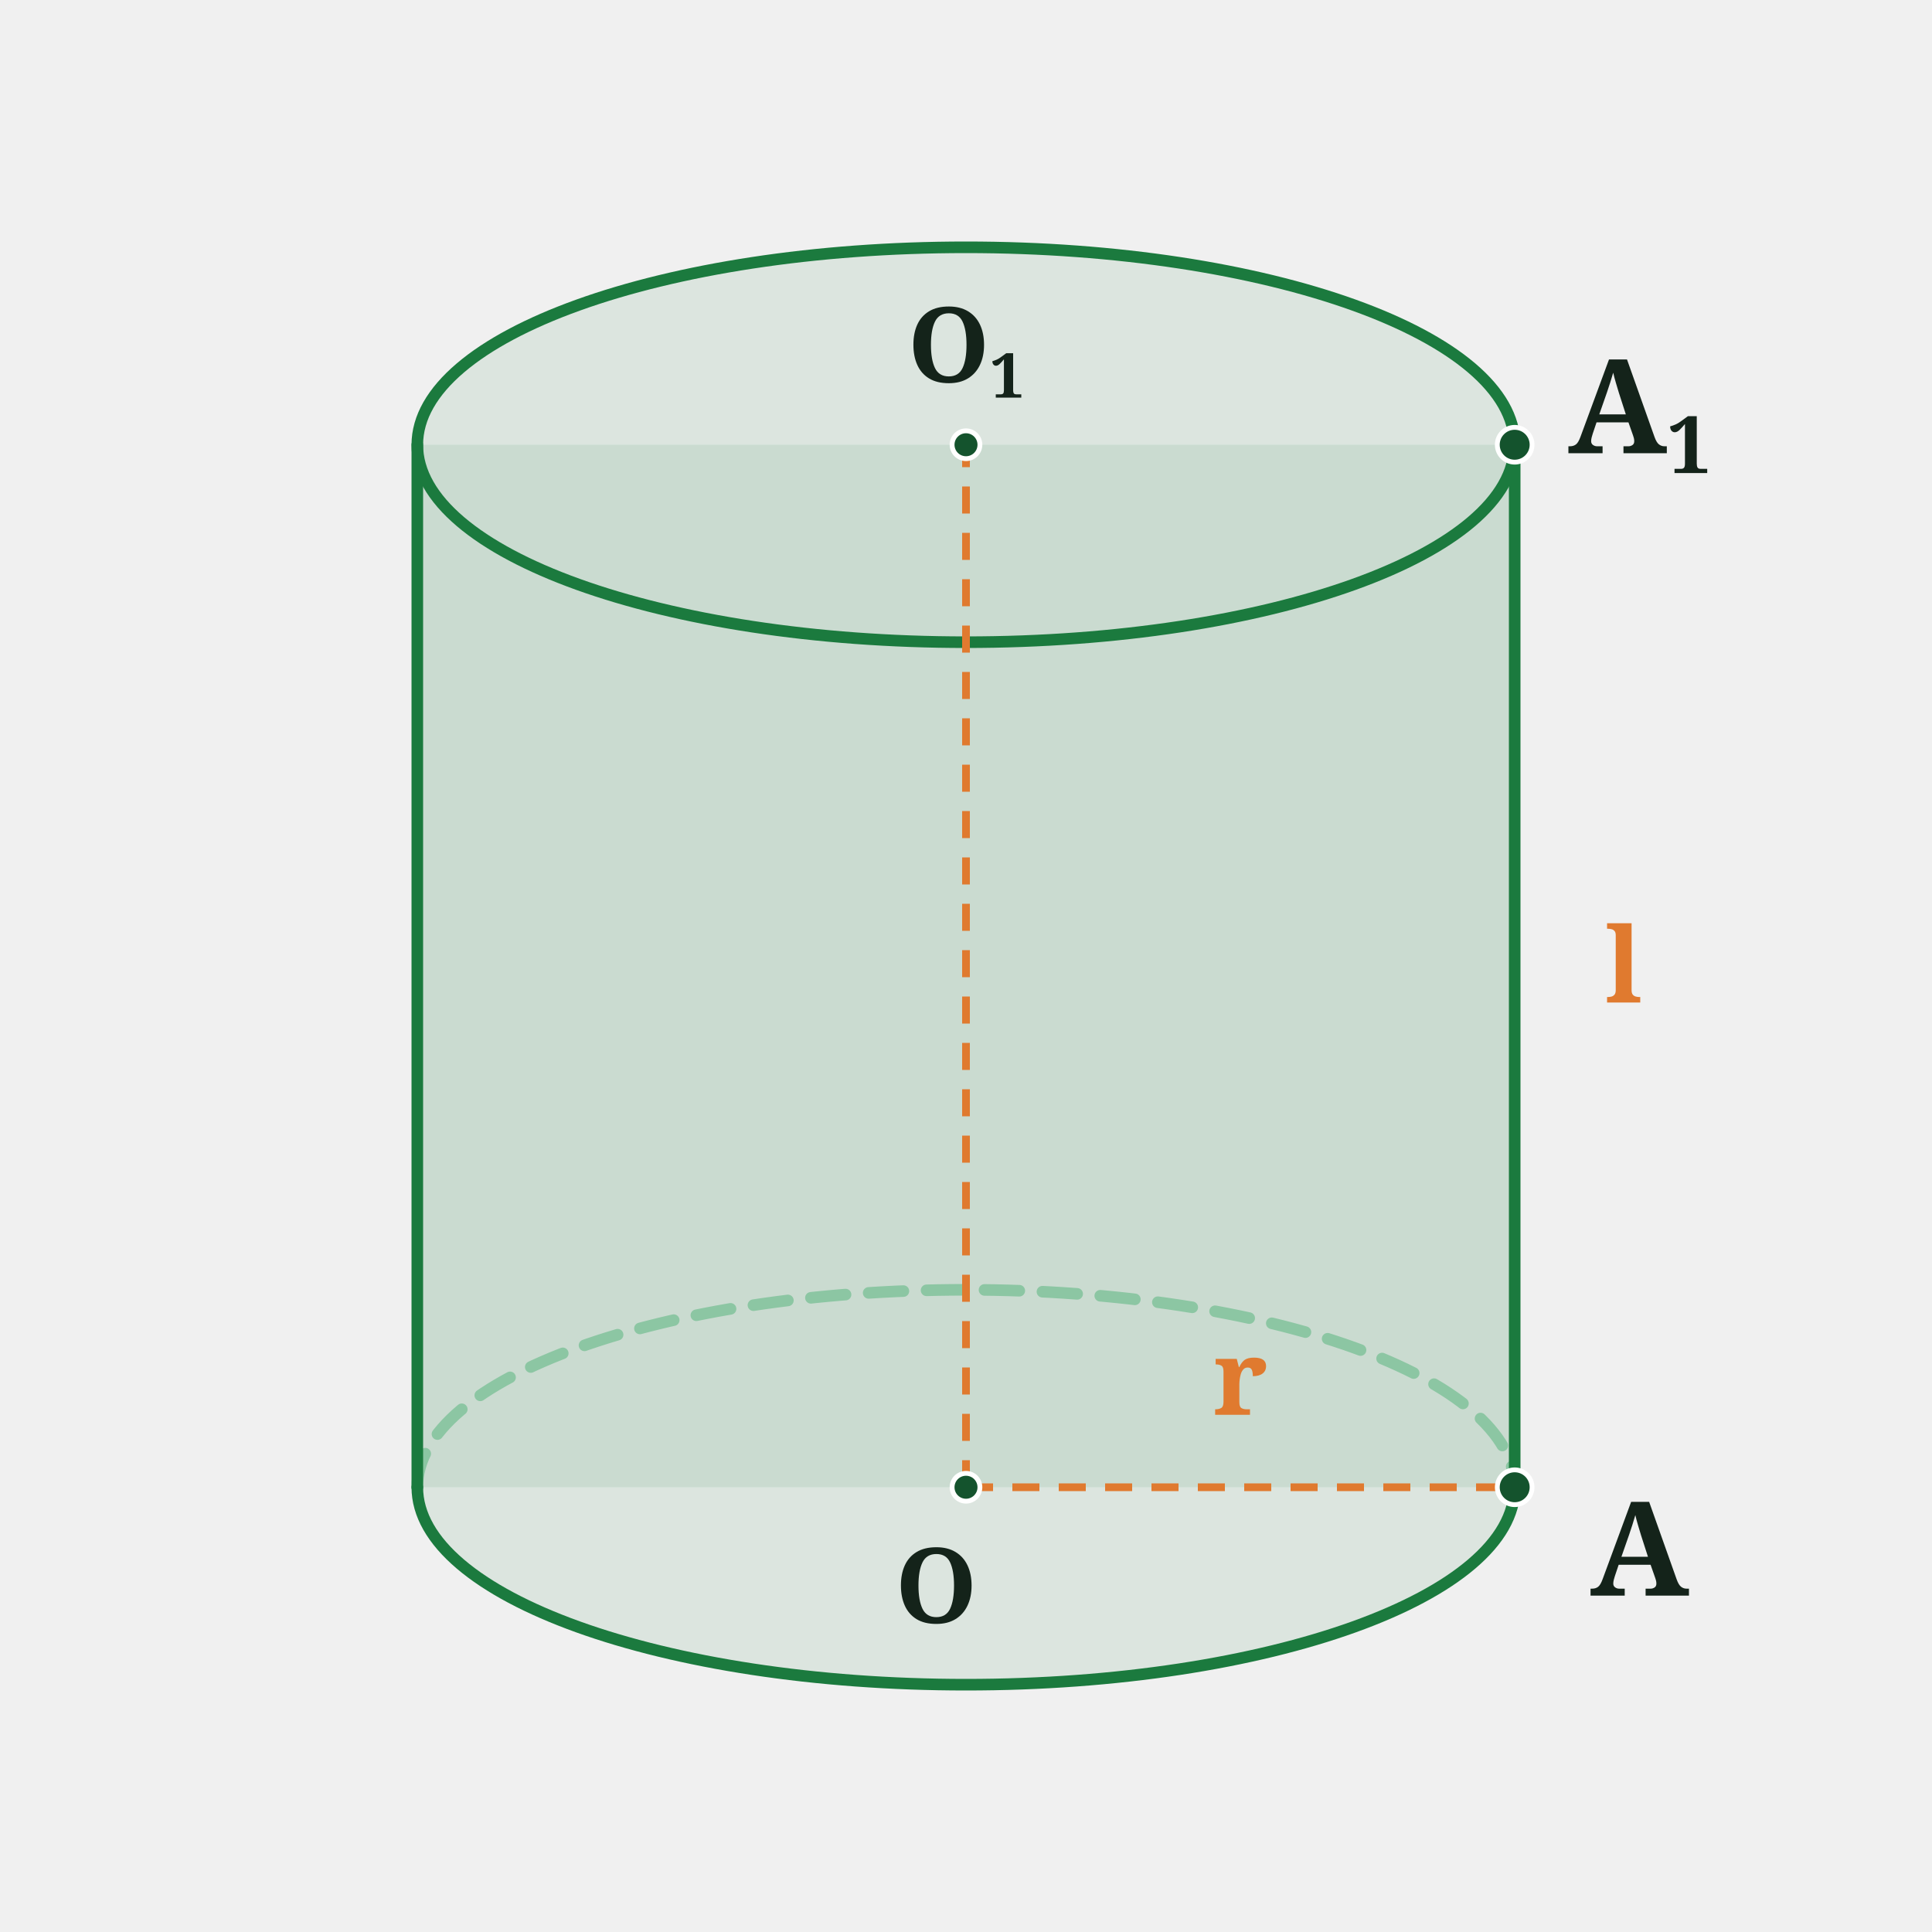
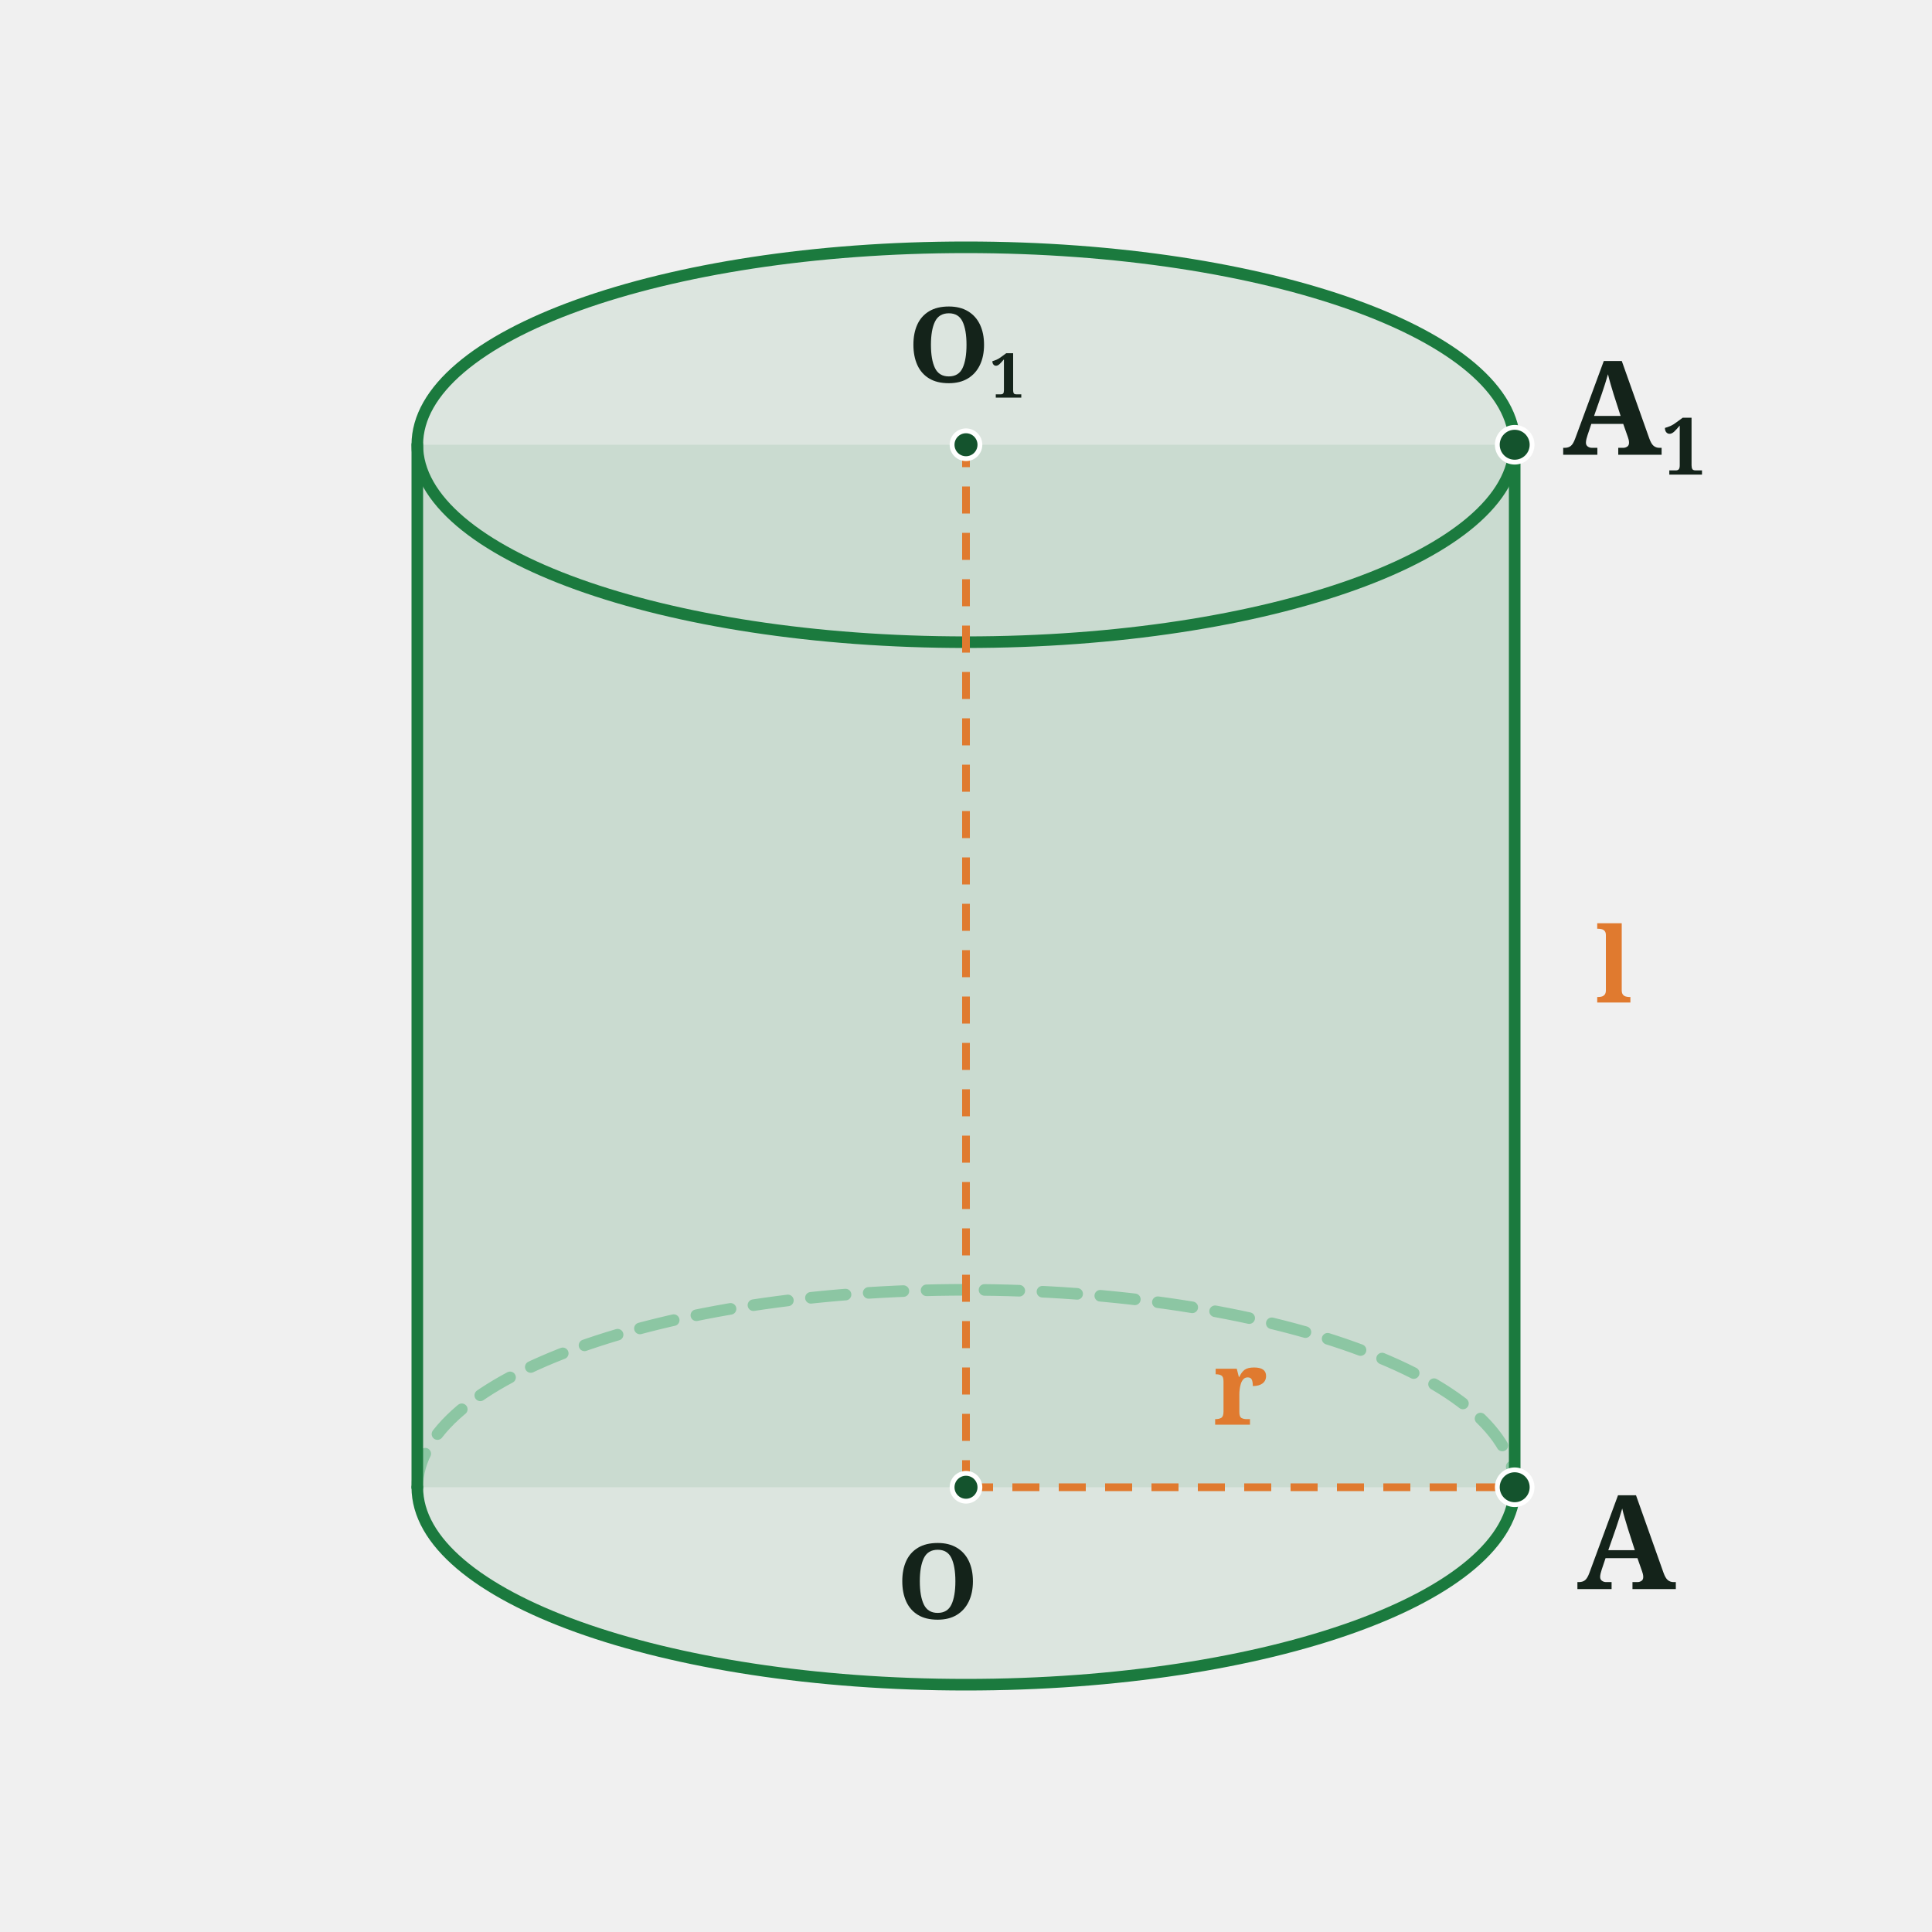
<svg xmlns="http://www.w3.org/2000/svg" viewBox="0 0 1000 1000" width="1000" height="1000">
  <polygon points="216.0,230.2 784.0,230.2 784.0,769.8 216.0,769.8" fill="#1B7A3E" fill-opacity="0.09" stroke="none" />
  <path d="M 216.0 769.8 L 216.0 230.2 A 284.0 102.2 0 1 1 784.0 230.2 L 784.0 769.8 A 284.0 102.2 0 0 1 216.0 769.8 Z" fill="#1B7A3E" fill-opacity="0.09" stroke="none" />
  <path d="M 216.0 769.8 A 284.0 102.2 0 0 1 784.0 769.8" fill="none" stroke="#8CC6A3" stroke-width="6" stroke-dasharray="18,12" stroke-linecap="round" />
  <path d="M 216.0 769.8 A 284.0 102.2 0 0 0 784.0 769.8" fill="none" stroke="#1B7A3E" stroke-width="6" stroke-linecap="round" />
  <ellipse cx="500.0" cy="230.2" rx="284.0" ry="102.2" fill="none" stroke="#1B7A3E" stroke-width="6" />
  <line x1="216.0" y1="769.8" x2="216.0" y2="230.2" stroke="#1B7A3E" stroke-width="6" stroke-linecap="round" />
  <line x1="784.0" y1="769.8" x2="784.0" y2="230.2" stroke="#1B7A3E" stroke-width="6" stroke-linecap="round" />
  <line x1="500.0" y1="769.8" x2="500.0" y2="230.2" stroke="#E07A2F" stroke-width="4" stroke-dasharray="14,10" />
  <line x1="500.0" y1="769.8" x2="784.0" y2="769.8" stroke="#E07A2F" stroke-width="4" stroke-dasharray="14,10" />
  <circle cx="784.0" cy="769.8" r="9" fill="#14532D" stroke="#fff" stroke-width="2.5" />
  <circle cx="784.0" cy="230.2" r="9" fill="#14532D" stroke="#fff" stroke-width="2.5" />
  <circle cx="500.0" cy="769.8" r="7.2" fill="#14532D" stroke="#fff" stroke-width="2.5" />
  <circle cx="500.0" cy="230.2" r="7.2" fill="#14532D" stroke="#fff" stroke-width="2.5" />
-   <text x="484.6" y="840.0" font-family="Lora, Georgia, serif" font-weight="700" font-size="54" fill="#14231A" text-anchor="middle">O</text>
+   <text x="485.3" y="837.8" font-family="Lora, Georgia, serif" font-weight="700" font-size="54" fill="#14231A" text-anchor="middle">O</text>
  <text x="500.0" y="197.8" font-family="Lora, Georgia, serif" font-weight="700" font-size="54" fill="#14231A" text-anchor="middle">O<tspan font-size="32" baseline-shift="-25%">1</tspan>
  </text>
-   <text x="848.6" y="825.9" font-family="Lora, Georgia, serif" font-weight="700" font-size="68" fill="#14231A" text-anchor="middle">A</text>
-   <text x="848.6" y="234.6" font-family="Lora, Georgia, serif" font-weight="700" font-size="68" fill="#14231A" text-anchor="middle">A<tspan font-size="41" baseline-shift="-25%">1</tspan>
+   <text x="841.8" y="822.5" font-family="Lora, Georgia, serif" font-weight="700" font-size="68" fill="#14231A" text-anchor="middle">A</text>
+   <text x="845.9" y="235.4" font-family="Lora, Georgia, serif" font-weight="700" font-size="68" fill="#14231A" text-anchor="middle">A<tspan font-size="41" baseline-shift="-25%">1</tspan>
  </text>
-   <text x="642.0" y="732.3" font-family="Lora, Georgia, serif" font-weight="700" font-size="54" fill="#E07A2F" text-anchor="middle">r</text>
-   <text x="840.4" y="518.9" font-family="Lora, Georgia, serif" font-weight="700" font-size="54" fill="#E07A2F" text-anchor="middle">l</text>
+   <text x="642.0" y="737.4" font-family="Lora, Georgia, serif" font-weight="700" font-size="54" fill="#E07A2F" text-anchor="middle">r</text>
+   <text x="835.3" y="518.9" font-family="Lora, Georgia, serif" font-weight="700" font-size="54" fill="#E07A2F" text-anchor="middle">l</text>
</svg>
